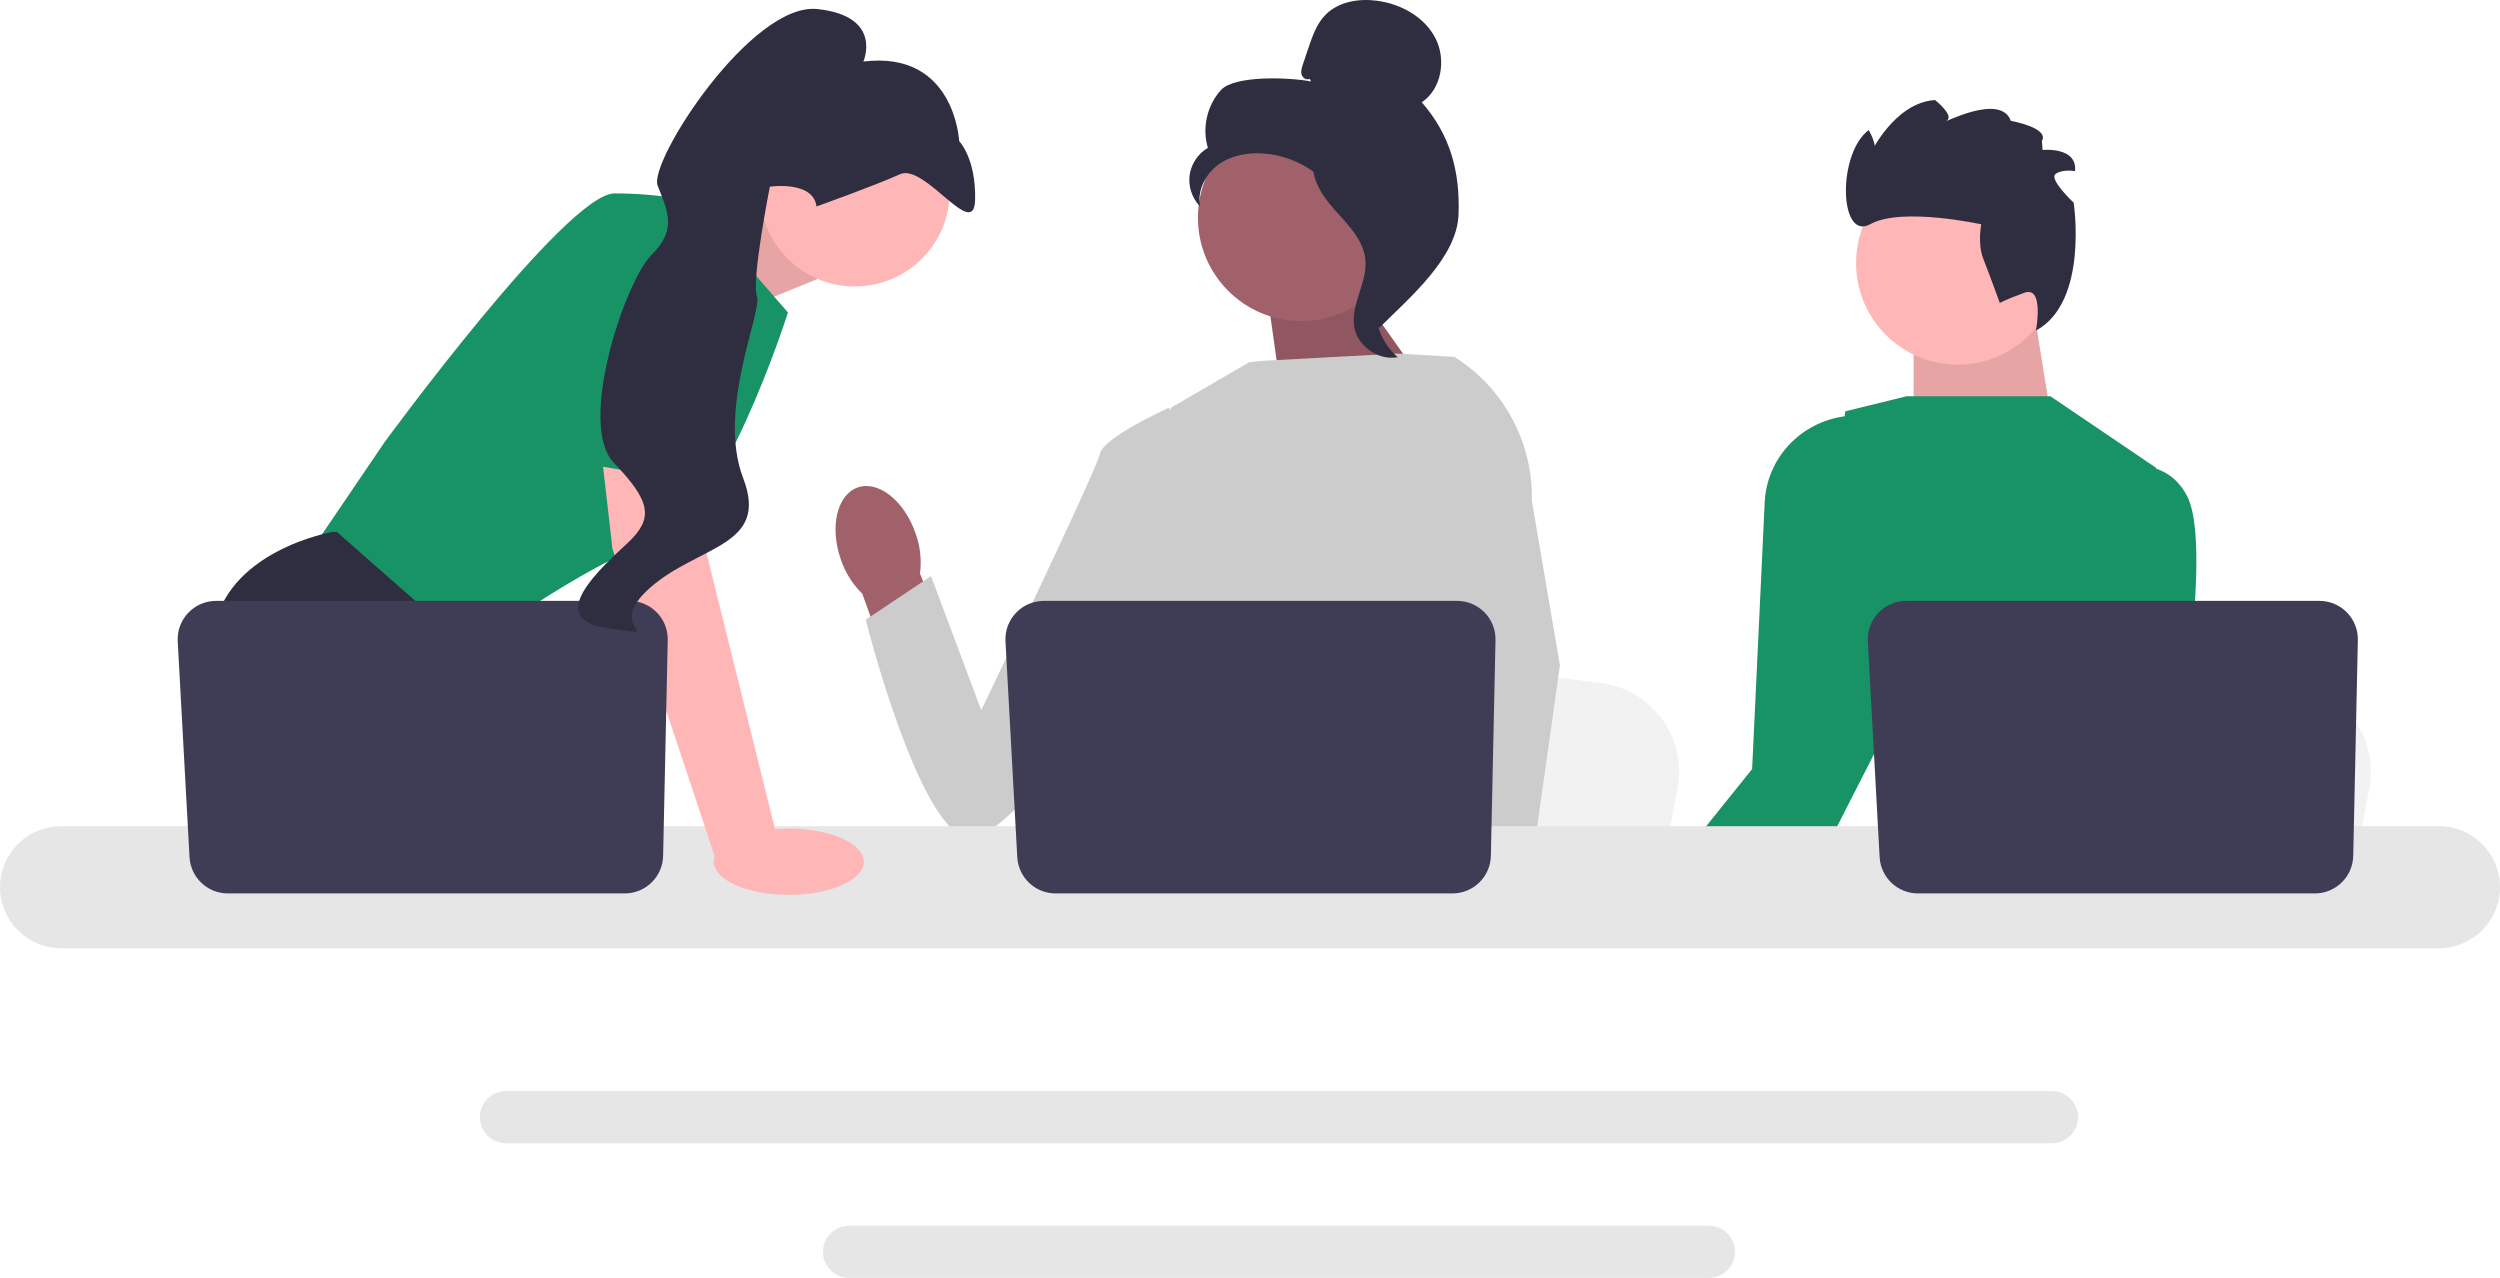
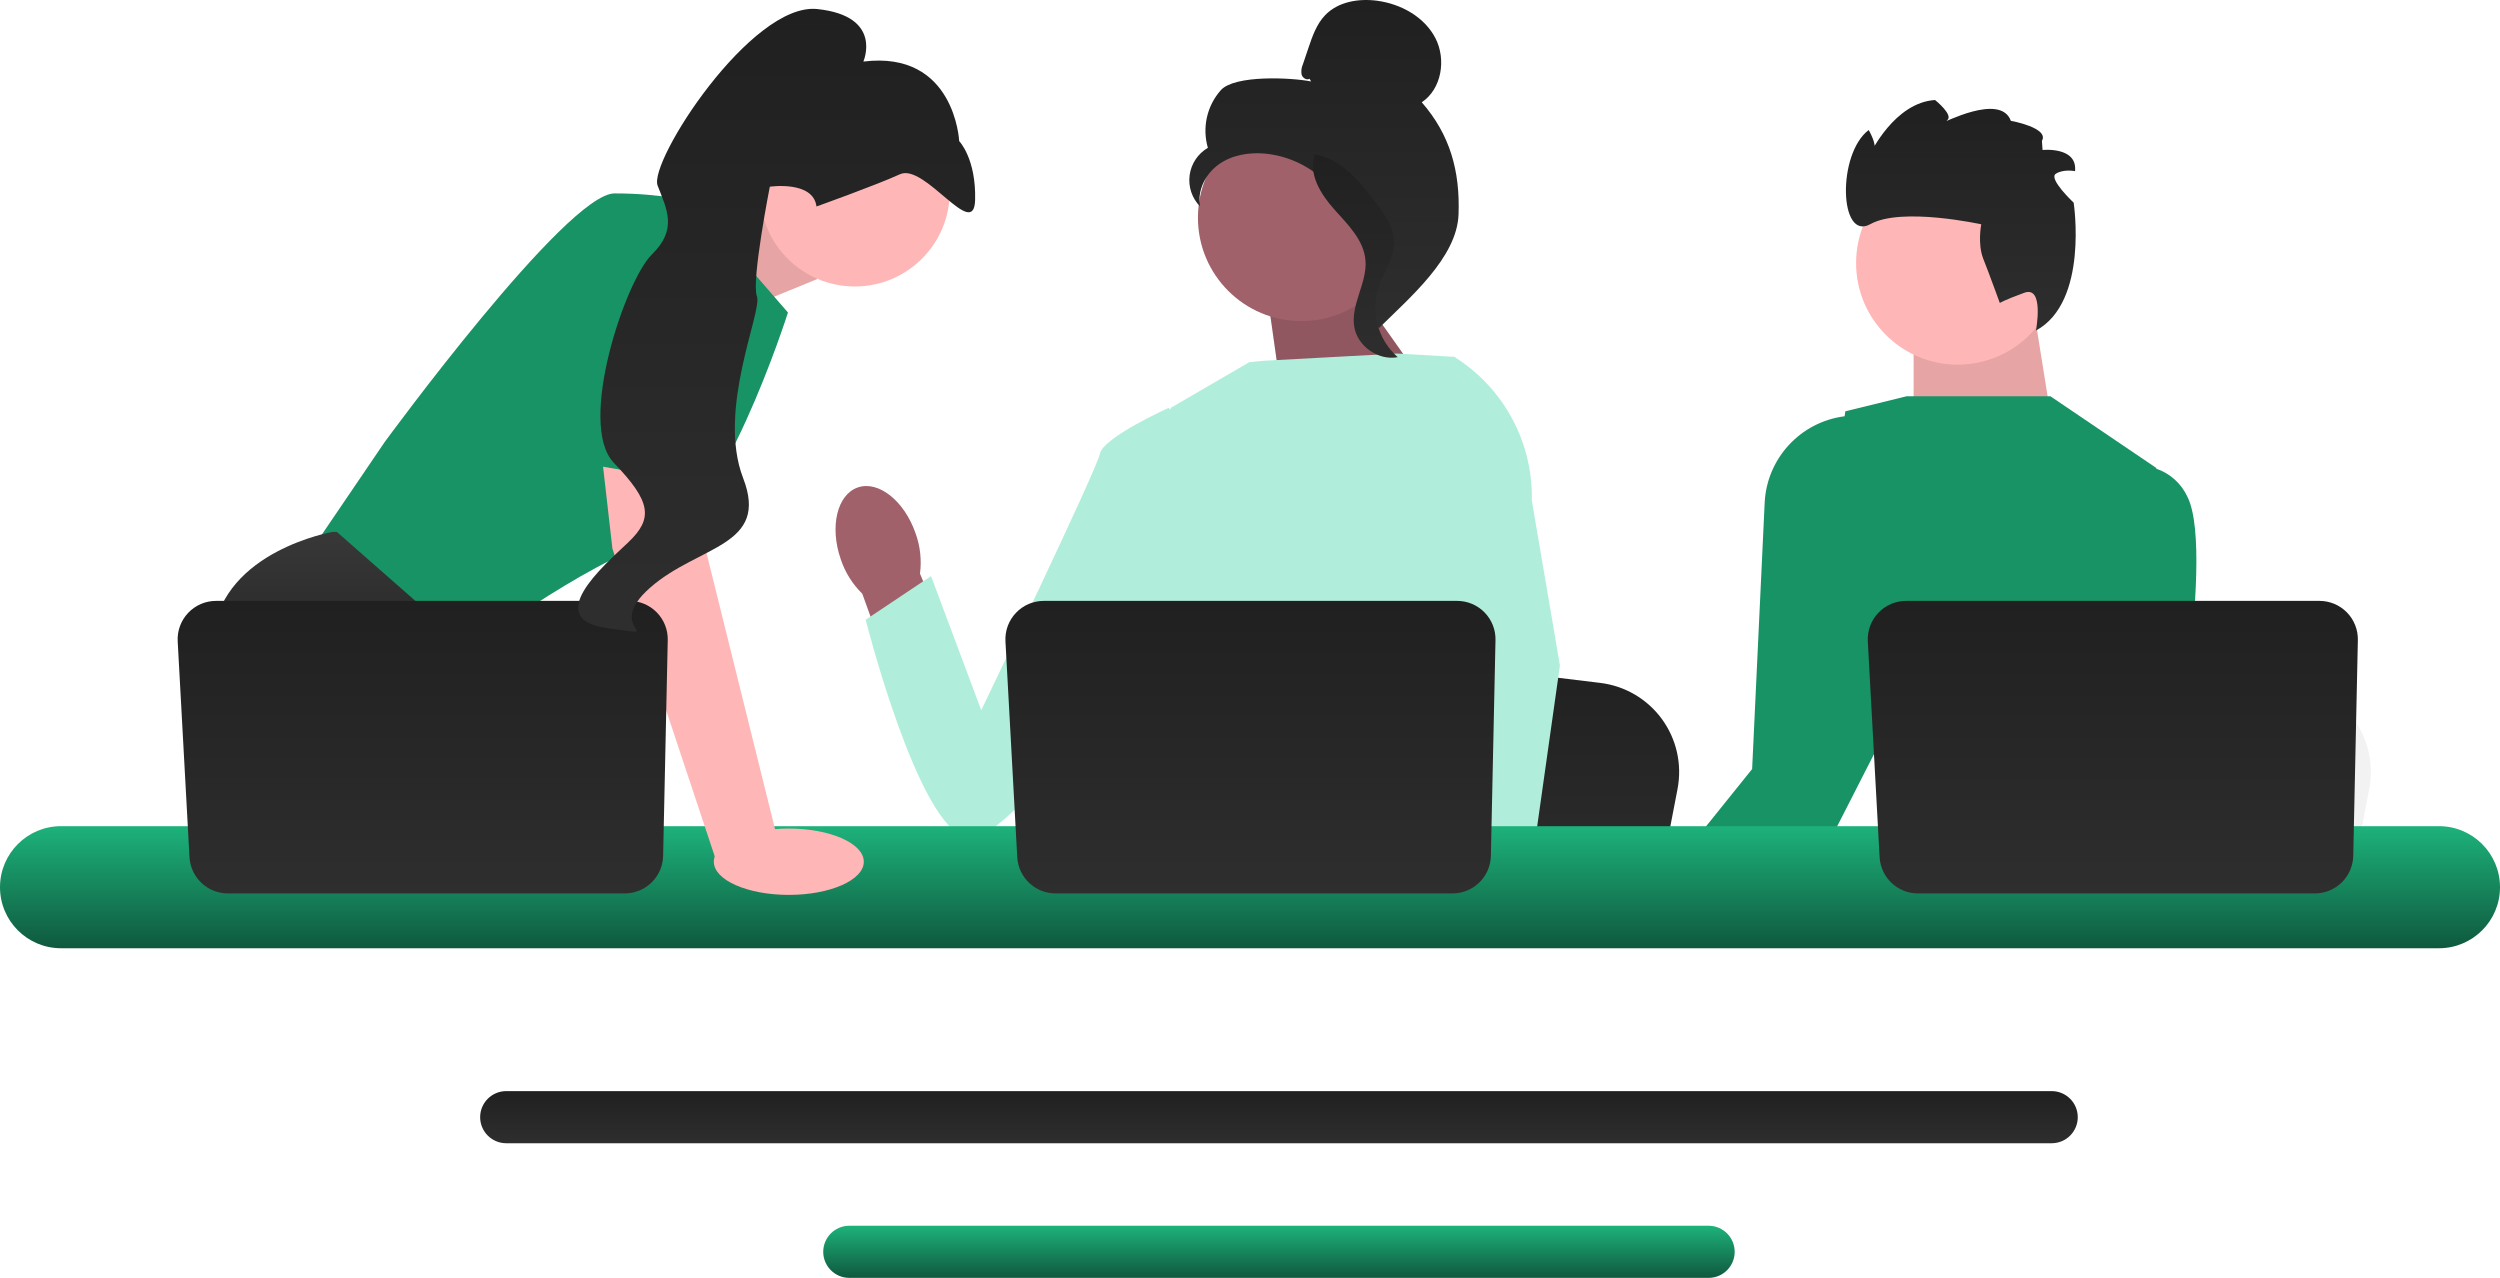
- <svg xmlns="http://www.w3.org/2000/svg" width="866.805" height="443.064" viewBox="0 0 866.805 443.064">
-   <path d="M711.465,396.386H175.418c-4.982,0-9.035-4.053-9.035-9.035s4.053-9.035,9.035-9.035H711.465c4.982,0,9.035,4.053,9.035,9.035s-4.053,9.035-9.035,9.035Z" fill="#e6e6e6" />
-   <path d="M592.511,443.064H294.372c-4.982,0-9.035-4.053-9.035-9.035s4.053-9.035,9.035-9.035h298.139c4.982,0,9.035,4.053,9.035,9.035s-4.053,9.035-9.035,9.035Z" fill="#e6e6e6" />
-   <polygon points="235.069 81.275 268.853 67.057 283.343 96.762 247.842 111.253 235.069 81.275" fill="#ffb6b6" />
-   <polygon points="235.069 81.275 268.853 67.057 283.343 96.762 247.842 111.253 235.069 81.275" opacity=".1" />
-   <path d="M239.872,69.955l33.328,38.4s-23.185,73.177-46.369,79.698-65.932,38.4-65.932,38.4l-53.615-34.777,26.083-38.4s63.034-86.218,79.698-86.218c16.664,0,26.807,2.898,26.807,2.898Z" fill="#189366" />
-   <path d="M194.843,320.278H117.261l-4.905-6.557-20.026-26.771-4.608-6.158s-17.389-31.879-13.766-60.86c3.623-28.981,41.298-35.502,41.298-35.502h1.55l46.123,40.53-2.753,37.719,14.606,24.272,20.062,33.328Z" fill="#2f2e41" />
-   <polygon points="133.15 320.278 112.356 320.278 112.356 289.486 133.15 320.278" fill="#2f2e41" />
-   <polygon points="704.745 104.901 712.5 153.278 663.5 153.91 663.5 111.851 704.745 104.901" fill="#ffb6b6" />
-   <polygon points="704.745 104.901 712.5 153.278 663.5 153.91 663.5 111.851 704.745 104.901" opacity=".1" />
-   <path d="M821.461,273.532l-2.587,13.418-6.419,33.328h-128.958c1.007-7.47,2.384-18.222,3.854-29.829,.145-1.159,.297-2.326,.442-3.499,3.688-29.177,7.723-62.193,7.723-62.193l16.954,2.058,32.893,3.985,13.404,1.623,35.893,4.354c17.896,2.166,30.205,19.048,26.8,36.755Z" fill="#f2f2f2" />
-   <path d="M581.644,273.532l-2.587,13.418-6.419,33.328h-128.958c1.007-7.47,2.384-18.222,3.854-29.829,.145-1.159,.297-2.326,.442-3.499,3.688-29.177,7.723-62.193,7.723-62.193l16.954,2.058,32.893,3.985,13.404,1.623,35.893,4.354c17.896,2.166,30.205,19.048,26.8,36.755Z" fill="#f2f2f2" />
-   <path d="M764.144,320.278h-69.945c1.065-1.253,1.666-1.978,1.666-1.978l20.968-3.463,43.203-7.129s1.971,5.093,4.108,12.571Z" fill="#2f2e41" />
-   <path d="M667.92,320.278h-105.628c1.051-2.087,2.137-4.181,3.253-6.267,1.493-2.789,3.086-5.274,4.775-7.484,1.123-1.471,2.282-2.818,3.478-4.05,3.514-3.615,7.339-6.245,11.368-8.049,14.382-6.47,31.328-2.507,45.761,3.941,5.419,2.42,10.484,5.188,14.925,7.883,7.825,4.753,13.73,9.288,16.244,11.303,.869,.688,1.333,1.087,1.333,1.087l4.492,1.637Z" fill="#2f2e41" />
-   <polygon points="584.122 320.278 569.139 320.278 573.088 315.692 575.319 313.098 576.276 313.873 584.122 320.278" fill="#ffb6b6" />
-   <path d="M769.259,320.278h-129.023l5.615-14.027,7.716-19.301,3.876-9.694-3.203-13.628s-1.579-1.116-3.985-3.123c-8.571-7.1-27.648-25.387-23.264-44.167,4.985-21.373,11.245-63.026,12.57-72.003,.167-1.123,.254-1.732,.254-1.732l18.62-4.565,.616-.152,2-.493h49.876l36.683,24.844-.007,.261-2.239,68.301-.956,29.22s-1.152,4.217-.877,10.766c.181,4.492,1.029,10.078,3.376,16.164,2.485,6.47,6.666,13.498,13.527,20.359,5.18,5.18,7.694,9.542,8.825,12.969Z" fill="#189366" />
-   <path d="M758.768,232.422c-1.224,10.042-2.398,17.178-2.398,17.178l-12.839,21.185-9.795,16.164-16.903,27.887-2.478,4.094-1.768,1.348h-53.028l2.536-2.724,25.257-27.104,3.268-3.499,5.296-5.688,16.555-54.448,19.511-64.171s7.905-2.753,15.621-.145c4.057,1.369,8.071,4.224,10.832,9.759,5.282,10.564,2.71,40.776,.333,60.164Z" fill="#189366" />
-   <path d="M665.486,230.669l-15.229,29.836-13.498,26.445-5.832,11.418-2.297,4.507-19.685,17.403h-44.573l7.347-9.129,2.731-3.405,10.716-13.317,6.013-7.477,16.323-20.301,4.354-92.462c.722-15.336,12.407-27.733,27.615-29.836,.033-.004,.063-.01,.091-.015,4.941-.993,12.795-1.282,18.874,4.594,.21,.196,.413,.406,.616,.623,1.022,1.08,1.985,2.347,2.869,3.833,.087,.145,.174,.297,.254,.449,.254,.464,.5,.971,.725,1.514,7.76,18.07,2.587,75.322,2.587,75.322Z" fill="#189366" />
-   <polygon points="467.455 95.766 497.873 138.784 444.814 140.369 439.118 99.942 467.455 95.766" fill="#a0616a" />
-   <polygon points="467.455 95.766 497.873 138.784 444.814 140.369 439.118 99.942 467.455 95.766" opacity=".1" />
-   <path id="uuid-b14ece9b-aa3d-4fe4-9d8a-4500bc16dcc4-77" d="M317.446,184.896c-3.903-11.259-12.876-18.372-20.041-15.887-7.165,2.485-9.808,13.625-5.902,24.888,1.499,4.52,4.058,8.616,7.464,11.945l17.14,47.497,22.117-8.518-19.245-45.919c.615-4.724,.089-9.526-1.533-14.005Z" fill="#a0616a" />
-   <path d="M523.347,162.977l-.042,43.841-4.079,16.193-8.39,33.306-6.108,30.633-4.55,22.822-1.623,8.151c-1.224,.819-2.442,1.601-3.659,2.355h-105.976c-6.021-3.615-9.39-6.427-9.39-6.427,0,0,1.666-1.565,3.572-4.079,3.217-4.246,7.108-11.201,4.724-17.845-.5-1.391-.63-3.086-.478-4.977,.971-12.476,14.056-33.574,14.056-33.574l-2.71-31.314-1.188-13.722,8.378-66.91,27.307-15.874,4.714-.456,46.536-2.514,19.234,1.108,.877,.239,18.794,39.045Z" fill="#ccc" />
-   <g>
-     <polygon points="525.414 320.278 502.229 320.278 501.208 309.772 501.186 309.562 507.75 309.113 524.827 307.947 525.124 314.235 525.356 319.061 525.414 320.278" fill="#ffb6b6" />
-     <path d="M531.121,173.576l9.739,57.143-7.948,56.23-1.239,8.752-2.188,15.454-.674,4.753,.022,.514,.167,3.855h-27.532l-1.014-10.506-.087-.942-2.072-21.518-.036-.362-4.398-45.63,8.622-32.98,.638-2.427v-.007l3.751-56.469-2.905-25.663-.029-.239c.058,.036,.109,.073,.167,.109,.152,.094,.304,.188,.449,.29,16.925,10.737,27.01,29.575,26.568,49.644Z" fill="#ccc" />
+ <svg xmlns="http://www.w3.org/2000/svg" id="services" width="866.805" height="443.064" viewBox="0 0 866.805 443.064">
+   <defs>
+     <linearGradient id="linear-gradient" x1="0.5" x2="0.5" y2="1" gradientUnits="objectBoundingBox">
+       <stop offset="0" stop-color="#202020" />
+       <stop offset="1" stop-color="#2e2e2e" />
+     </linearGradient>
+     <linearGradient id="linear-gradient-2" x1="0.5" x2="0.5" y2="1" gradientUnits="objectBoundingBox">
+       <stop offset="0" stop-color="#1db27b" />
+       <stop offset="1" stop-color="#0f593e" />
+     </linearGradient>
+     <linearGradient id="linear-gradient-3" x1="0.5" x2="0.5" y2="1" gradientUnits="objectBoundingBox">
+       <stop offset="0" stop-color="#383838" />
+       <stop offset="1" stop-color="#020202" />
+     </linearGradient>
+   </defs>
+   <path id="Path_36807" data-name="Path 36807" d="M711.466,396.386H175.418a9.035,9.035,0,0,1,0-18.069H711.466a9.035,9.035,0,0,1,0,18.069Z" fill="url(#linear-gradient)" />
+   <path id="Path_36808" data-name="Path 36808" d="M592.511,443.064H294.372a9.035,9.035,0,0,1,0-18.069H592.511a9.035,9.035,0,0,1,0,18.069Z" fill="url(#linear-gradient-2)" />
+   <path id="Path_36809" data-name="Path 36809" d="M235.069,81.275l33.784-14.218,14.49,29.705-35.5,14.491Z" fill="#ffb6b6" />
+   <path id="Path_36810" data-name="Path 36810" d="M235.069,81.275l33.784-14.218,14.49,29.705-35.5,14.491Z" opacity="0.1" />
+   <path id="Path_36811" data-name="Path 36811" d="M239.872,69.955l33.328,38.4s-23.185,73.177-46.37,79.7-65.932,38.4-65.932,38.4l-53.615-34.777,26.083-38.4s63.033-86.218,79.7-86.218,26.807,2.9,26.807,2.9Z" fill="#189366" />
+   <path id="Path_36812" data-name="Path 36812" d="M194.843,320.278H117.261l-4.905-6.557L92.33,286.95l-4.608-6.158s-17.389-31.879-13.766-60.86,41.3-35.5,41.3-35.5h1.55l46.123,40.53-2.753,37.719,14.606,24.271,20.062,33.328Z" fill="url(#linear-gradient-3)" />
+   <path id="Path_36813" data-name="Path 36813" d="M133.15,320.278H112.356V289.486Z" fill="#2f2e41" />
+   <path id="Path_36814" data-name="Path 36814" d="M704.745,104.9l7.755,48.377-49,.632V111.851Z" fill="#ffb6b6" />
+   <path id="Path_36815" data-name="Path 36815" d="M704.745,104.9l7.755,48.377-49,.632V111.851Z" opacity="0.1" />
+   <path id="Path_36816" data-name="Path 36816" d="M821.461,273.532l-2.586,13.418-6.419,33.328H683.5c1.007-7.47,2.384-18.222,3.854-29.829.145-1.159.3-2.326.442-3.5,3.688-29.177,7.723-62.193,7.723-62.193l16.954,2.058,32.893,3.985,13.4,1.623,35.893,4.354a31.1,31.1,0,0,1,26.8,36.755Z" fill="#f2f2f2" />
+   <path id="Path_36817" data-name="Path 36817" d="M581.644,273.532l-2.586,13.418-6.419,33.328H443.68c1.007-7.47,2.384-18.222,3.854-29.829.145-1.159.3-2.326.442-3.5,3.688-29.177,7.723-62.193,7.723-62.193l16.954,2.058,32.893,3.985,13.4,1.623,35.893,4.354a31.1,31.1,0,0,1,26.8,36.755Z" fill="url(#linear-gradient)" />
+   <path id="Path_36818" data-name="Path 36818" d="M764.144,320.278H694.2c1.065-1.253,1.666-1.978,1.666-1.978l20.968-3.463,43.2-7.129s1.971,5.093,4.108,12.57Z" fill="#2f2e41" />
+   <path id="Path_36819" data-name="Path 36819" d="M667.92,320.278H562.292q1.576-3.13,3.253-6.267a55.148,55.148,0,0,1,4.775-7.484,45.1,45.1,0,0,1,3.478-4.05,36.716,36.716,0,0,1,11.368-8.049c14.382-6.47,31.328-2.507,45.761,3.941a135.608,135.608,0,0,1,14.925,7.883,158,158,0,0,1,16.244,11.3c.869.688,1.333,1.087,1.333,1.087l4.492,1.637Z" fill="#2f2e41" />
+   <path id="Path_36820" data-name="Path 36820" d="M584.122,320.278H569.139l3.949-4.586,2.231-2.594.957.775Z" fill="#ffb6b6" />
+   <path id="Path_36821" data-name="Path 36821" d="M769.259,320.278H640.236l5.615-14.027,7.716-19.3,3.876-9.694-3.2-13.628s-1.579-1.116-3.985-3.123c-8.571-7.1-27.648-25.387-23.264-44.167,4.985-21.373,11.245-63.026,12.57-72,.167-1.123.254-1.732.254-1.732l18.62-4.565.616-.152,2-.493h49.876l36.683,24.844-.007.261-2.239,68.3-.956,29.22a38.641,38.641,0,0,0-.877,10.766,50.57,50.57,0,0,0,3.376,16.164,58.328,58.328,0,0,0,13.527,20.359c5.18,5.18,7.694,9.542,8.825,12.969Z" fill="#189366" />
+   <path id="Path_36822" data-name="Path 36822" d="M758.768,232.422c-1.224,10.042-2.4,17.178-2.4,17.178l-12.839,21.185-9.8,16.164-16.9,27.887-2.478,4.094-1.768,1.348H659.559l2.536-2.724,25.257-27.1,3.268-3.5,5.3-5.688,16.555-54.448,19.511-64.171s7.9-2.753,15.621-.145a18.477,18.477,0,0,1,10.832,9.759c5.282,10.564,2.71,40.776.333,60.164Z" fill="#189366" />
+   <path id="Path_36823" data-name="Path 36823" d="M665.486,230.669,650.257,260.5l-13.5,26.445-5.832,11.418-2.3,4.507-19.685,17.4H564.372l7.347-9.129,2.731-3.405,10.716-13.317,6.013-7.477,16.323-20.3,4.354-92.462a31.759,31.759,0,0,1,27.615-29.836l.091-.015c4.941-.992,12.8-1.282,18.874,4.594.21.2.413.406.616.623a21.663,21.663,0,0,1,2.869,3.833c.087.145.174.3.254.449a15.5,15.5,0,0,1,.725,1.514c7.76,18.07,2.586,75.322,2.586,75.322Z" fill="#189366" />
+   <path id="Path_36824" data-name="Path 36824" d="M467.455,95.766l30.418,43.018-53.059,1.585-5.7-40.427Z" fill="#a0616a" />
+   <path id="Path_36825" data-name="Path 36825" d="M467.455,95.766l30.418,43.018-53.059,1.585-5.7-40.427Z" opacity="0.1" />
+   <path id="uuid-b14ece9b-aa3d-4fe4-9d8a-4500bc16dcc4-77" d="M317.446,184.9c-3.9-11.259-12.876-18.372-20.041-15.887s-9.808,13.625-5.9,24.888a29.822,29.822,0,0,0,7.464,11.945l17.14,47.5,22.117-8.518L318.979,198.9a29.824,29.824,0,0,0-1.533-14.005Z" fill="#a0616a" />
+   <path id="Path_36826" data-name="Path 36826" d="M523.347,162.977l-.042,43.841-4.079,16.193-8.39,33.306-6.108,30.633-4.55,22.823-1.623,8.151q-1.837,1.228-3.659,2.355H388.921a81.508,81.508,0,0,1-9.39-6.427,35.732,35.732,0,0,0,3.572-4.079c3.217-4.246,7.108-11.2,4.724-17.845a12.041,12.041,0,0,1-.478-4.977c.971-12.476,14.056-33.574,14.056-33.574l-2.71-31.314-1.188-13.722,8.378-66.91,27.307-15.874,4.714-.456,46.536-2.514,19.234,1.108.877.239,18.794,39.045Z" fill="#b0eedb" />
+   <g id="Group_14944" data-name="Group 14944">
+     <path id="Path_36827" data-name="Path 36827" d="M525.414,320.278H502.229l-1.021-10.506-.022-.21,6.564-.449,17.077-1.166.3,6.288.232,4.826Z" fill="#b0eedb" />
+     <path id="Path_36828" data-name="Path 36828" d="M531.121,173.576l9.739,57.143-7.948,56.23-1.239,8.752-2.188,15.454-.674,4.753.022.514.167,3.855H501.468l-1.014-10.506-.087-.942-2.072-21.518-.036-.362-4.4-45.63,8.622-32.98.638-2.427V205.9l3.751-56.469-2.905-25.663-.029-.239c.058.036.109.073.167.109.152.094.3.188.449.29a57.3,57.3,0,0,1,26.568,49.644Z" fill="#b0eedb" />
  </g>
-   <path d="M415.748,152.379l-10.587-10.951s-22.664,10.218-23.794,15.886c-1.13,5.669-41.146,88.926-41.146,88.926l-17.41-46.499-22.662,15.13s18.184,72.192,35.19,75.581c17.006,3.389,74.002-85.446,74.002-85.446l6.408-52.628Z" fill="#ccc" />
-   <circle cx="678.776" cy="91.206" r="35.227" fill="#ffb6b6" />
-   <path d="M693.383,105.055s-3.652-10.061-5.722-15.282c-2.071-5.221-.72-11.996-.72-11.996,0,0-27.633-6.099-38.454-.054-10.821,6.046-11.549-24.362-.566-32.638,0,0,2.941,5.111,1.8,6.581l-1.141,1.47s8.311-17.576,22.345-18.456c0,0,6.652,5.308,4.145,7.059-2.507,1.752,18.483-9.904,22.134,.158,0,0,13.384,2.384,10.776,6.956l.22,3.155s12.13-1.259,11.265,7.336c0,0-4.08-.813-6.69,.929-2.61,1.743,6.208,10.005,6.208,10.005,0,0,5.3,34.43-13.08,44.343,0,0,2.981-15.669-4.034-13.107-7.016,2.561-8.484,3.542-8.484,3.542Z" fill="#2f2e41" />
-   <path d="M845.641,328.778H21.164c-11.67,0-21.164-9.494-21.164-21.164s9.494-21.164,21.164-21.164H845.641c11.67,0,21.164,9.494,21.164,21.164s-9.494,21.164-21.164,21.164Z" fill="#e6e6e6" />
-   <path d="M518.522,221.94l-1.603,74.802c-.155,7.241-6.07,13.03-13.312,13.03h-137.603c-7.071,0-12.91-5.528-13.296-12.589l-4.089-74.802c-.417-7.628,5.656-14.042,13.296-14.042h143.295c7.466,0,13.472,6.137,13.312,13.601Z" fill="#3f3d56" />
-   <path d="M817.522,221.94l-1.603,74.802c-.155,7.241-6.07,13.03-13.312,13.03h-137.603c-7.071,0-12.91-5.528-13.296-12.589l-4.089-74.802c-.417-7.628,5.656-14.042,13.296-14.042h143.295c7.466,0,13.472,6.137,13.312,13.601Z" fill="#3f3d56" />
-   <circle cx="296.385" cy="66.41" r="32.922" fill="#ffb6b6" />
-   <polygon points="241.321 152.551 244.944 191.675 269.578 290.935 248.296 298.394 212.34 190.226 207.374 146.755 241.321 152.551" fill="#ffb6b6" />
-   <path d="M231.522,221.94l-1.603,74.802c-.155,7.241-6.07,13.03-13.312,13.03H79.004c-7.071,0-12.91-5.528-13.296-12.589l-4.089-74.802c-.417-7.628,5.656-14.042,13.296-14.042H218.21c7.466,0,13.472,6.137,13.312,13.601Z" fill="#3f3d56" />
-   <ellipse cx="273.5" cy="298.778" rx="26" ry="11.5" fill="#ffb6b6" />
-   <path d="M190.242,158.532l14.853-79.158s41.298-5.796,42.747,7.97-1.035,81.042-1.035,81.042l-56.564-9.853Z" fill="#189366" />
-   <path d="M283.095,71.586s20.365-7.268,28.956-11.179c8.591-3.911,25.657,23.366,26.037,8.96,.38-14.406-5.518-20.447-5.518-20.447,0,0-1.473-31.515-33.223-27.575,0,0,6.984-15.767-15.941-18.205-22.925-2.438-58.589,52.921-55.395,61.194,3.194,8.273,7.023,15.113-2.039,23.959-9.062,8.846-26.03,58.769-13.12,72.203,12.91,13.434,13.758,19.264,4.912,27.621-8.846,8.358-29.754,26.53-7.147,29.685,22.607,3.155-2.068,.799,14.786-14.026,16.854-14.825,41.447-14.219,32.265-38.005-9.183-23.785,6.771-57.869,4.775-63.04-1.996-5.171,4.473-38.005,4.473-38.005,0,0,15.055-2.212,16.181,6.86Z" fill="#2f2e41" />
-   <g>
-     <circle cx="451.191" cy="75.499" r="35.838" fill="#a0616a" />
-     <path d="M454.051,27.317c-1.037,.605-2.426-.311-2.759-1.464-.333-1.154,.055-2.379,.439-3.516l1.934-5.727c1.371-4.062,2.827-8.266,5.797-11.357,4.483-4.666,11.607-5.853,18.02-4.993,8.236,1.104,16.362,5.564,20.191,12.939,3.829,7.375,2.199,17.665-4.72,22.266,9.862,11.303,13.3,23.901,12.757,38.892-.543,14.991-16.879,28.788-27.533,39.348-2.379-1.442-4.542-8.201-3.234-10.656,1.308-2.455-.566-5.3,1.054-7.561,1.62-2.262,2.976,1.34,1.338-.909-1.034-1.419,3.001-4.684,1.464-5.533-7.432-4.108-9.903-13.371-14.571-20.465-5.63-8.556-15.265-14.35-25.462-15.312-5.617-.53-11.55,.43-16.154,3.691-4.604,3.261-7.585,9.089-6.517,14.629-2.765-2.808-4.141-6.922-3.622-10.828,.519-3.906,2.922-7.518,6.325-9.506-2.069-6.841-.297-14.711,4.505-20.005,4.802-5.294,24.28-4.392,31.291-2.999l-.542-.93Z" fill="#2f2e41" />
-     <path d="M455.14,53.475c9.285,1.002,15.989,9.045,21.65,16.473,3.263,4.281,6.681,9.009,6.599,14.391-.083,5.441-3.721,10.109-5.46,15.265-2.842,8.429-.072,18.457,6.693,24.233-6.685,1.269-13.911-3.744-15.065-10.449-1.343-7.806,4.574-15.34,3.873-23.23-.617-6.951-6.095-12.301-10.752-17.498-4.657-5.197-9.03-12.094-6.888-18.735l-.65-.45Z" fill="#2f2e41" />
+   <path id="Path_36829" data-name="Path 36829" d="M415.748,152.379,405.16,141.428s-22.664,10.218-23.794,15.886S340.22,246.24,340.22,246.24l-17.41-46.5-22.662,15.13s18.184,72.192,35.19,75.581,74-85.446,74-85.446l6.408-52.628Z" fill="#b0eedb" />
+   <circle id="Ellipse_695" data-name="Ellipse 695" cx="35.227" cy="35.227" r="35.227" transform="translate(643.549 55.979)" fill="#ffb6b6" />
+   <path id="Path_36830" data-name="Path 36830" d="M693.383,105.055s-3.652-10.061-5.722-15.282-.72-12-.72-12-27.633-6.1-38.454-.054-11.549-24.362-.566-32.638c0,0,2.941,5.111,1.8,6.581l-1.141,1.47s8.311-17.576,22.345-18.456c0,0,6.652,5.308,4.145,7.059s18.483-9.9,22.134.158c0,0,13.383,2.384,10.776,6.956l.22,3.155s12.13-1.259,11.265,7.336c0,0-4.08-.813-6.69.929s6.208,10,6.208,10,5.3,34.43-13.08,44.343c0,0,2.981-15.669-4.034-13.107s-8.484,3.542-8.484,3.542Z" fill="url(#linear-gradient)" />
+   <path id="Path_36831" data-name="Path 36831" d="M845.641,328.778H21.164a21.164,21.164,0,1,1,0-42.328H845.641a21.164,21.164,0,1,1,0,42.328Z" fill="url(#linear-gradient-2)" />
+   <path id="Path_36832" data-name="Path 36832" d="M518.522,221.94l-1.6,74.8a13.315,13.315,0,0,1-13.312,13.03H366a13.315,13.315,0,0,1-13.3-12.589l-4.089-74.8a13.315,13.315,0,0,1,13.3-14.042h143.3a13.315,13.315,0,0,1,13.312,13.6Z" fill="url(#linear-gradient)" />
+   <path id="Path_36833" data-name="Path 36833" d="M817.522,221.94l-1.6,74.8a13.315,13.315,0,0,1-13.312,13.03H665a13.316,13.316,0,0,1-13.3-12.589l-4.089-74.8a13.315,13.315,0,0,1,13.3-14.042H804.209a13.315,13.315,0,0,1,13.312,13.6Z" fill="url(#linear-gradient)" />
+   <circle id="Ellipse_696" data-name="Ellipse 696" cx="32.922" cy="32.922" r="32.922" transform="translate(263.463 33.488)" fill="#ffb6b6" />
+   <path id="Path_36834" data-name="Path 36834" d="M241.321,152.551l3.623,39.124,24.634,99.26L248.3,298.394,212.34,190.226l-4.966-43.471Z" fill="#ffb6b6" />
+   <path id="Path_36835" data-name="Path 36835" d="M231.522,221.94l-1.6,74.8a13.315,13.315,0,0,1-13.312,13.03H79a13.316,13.316,0,0,1-13.3-12.589l-4.089-74.8a13.315,13.315,0,0,1,13.3-14.042h143.3a13.315,13.315,0,0,1,13.312,13.6Z" fill="url(#linear-gradient)" />
+   <ellipse id="Ellipse_697" data-name="Ellipse 697" cx="26" cy="11.5" rx="26" ry="11.5" transform="translate(247.5 287.278)" fill="#ffb6b6" />
+   <path id="Path_36836" data-name="Path 36836" d="M190.242,158.532l14.853-79.158s41.3-5.8,42.747,7.97-1.035,81.042-1.035,81.042l-56.564-9.853Z" fill="#189366" />
+   <path id="Path_36837" data-name="Path 36837" d="M283.1,71.586s20.365-7.268,28.956-11.179,25.657,23.366,26.037,8.96S332.57,48.92,332.57,48.92,331.1,17.405,299.347,21.345c0,0,6.984-15.767-15.941-18.205s-58.589,52.921-55.4,61.194,7.023,15.113-2.039,23.959-26.03,58.769-13.12,72.2,13.758,19.264,4.912,27.621-29.754,26.53-7.147,29.685-2.068.8,14.786-14.026,41.447-14.219,32.265-38,6.771-57.869,4.775-63.04,4.473-38,4.473-38,15.055-2.212,16.181,6.86Z" fill="url(#linear-gradient)" />
+   <g id="Group_14945" data-name="Group 14945">
+     <circle id="Ellipse_698" data-name="Ellipse 698" cx="35.838" cy="35.838" r="35.838" transform="translate(415.353 39.661)" fill="#a0616a" />
+     <path id="Path_36838" data-name="Path 36838" d="M454.051,27.317c-1.037.605-2.426-.311-2.759-1.464a6,6,0,0,1,.439-3.516l1.934-5.727c1.371-4.062,2.827-8.266,5.8-11.357C463.945.586,471.069-.6,477.482.259c8.236,1.1,16.362,5.564,20.191,12.939s2.2,17.665-4.72,22.266c9.862,11.3,13.3,23.9,12.757,38.892s-16.879,28.787-27.533,39.348c-2.379-1.442-4.542-8.2-3.234-10.656s-.566-5.3,1.054-7.561,2.976,1.34,1.338-.909c-1.034-1.419,3-4.684,1.464-5.533-7.432-4.108-9.9-13.371-14.571-20.465a34.866,34.866,0,0,0-25.462-15.312c-5.617-.53-11.55.43-16.154,3.691s-7.585,9.089-6.517,14.629a12.992,12.992,0,0,1,2.7-20.335A21.223,21.223,0,0,1,423.3,31.247c4.8-5.294,24.28-4.392,31.291-3l-.542-.93Z" fill="url(#linear-gradient)" />
+     <path id="Path_36839" data-name="Path 36839" d="M455.14,53.475c9.285,1,15.989,9.045,21.65,16.473,3.263,4.281,6.681,9.009,6.6,14.391-.083,5.441-3.721,10.109-5.46,15.265a23.006,23.006,0,0,0,6.693,24.233c-6.685,1.269-13.911-3.744-15.065-10.449-1.343-7.806,4.574-15.34,3.873-23.23-.617-6.951-6.1-12.3-10.752-17.5s-9.03-12.094-6.888-18.735l-.65-.45Z" fill="url(#linear-gradient)" />
  </g>
</svg>
